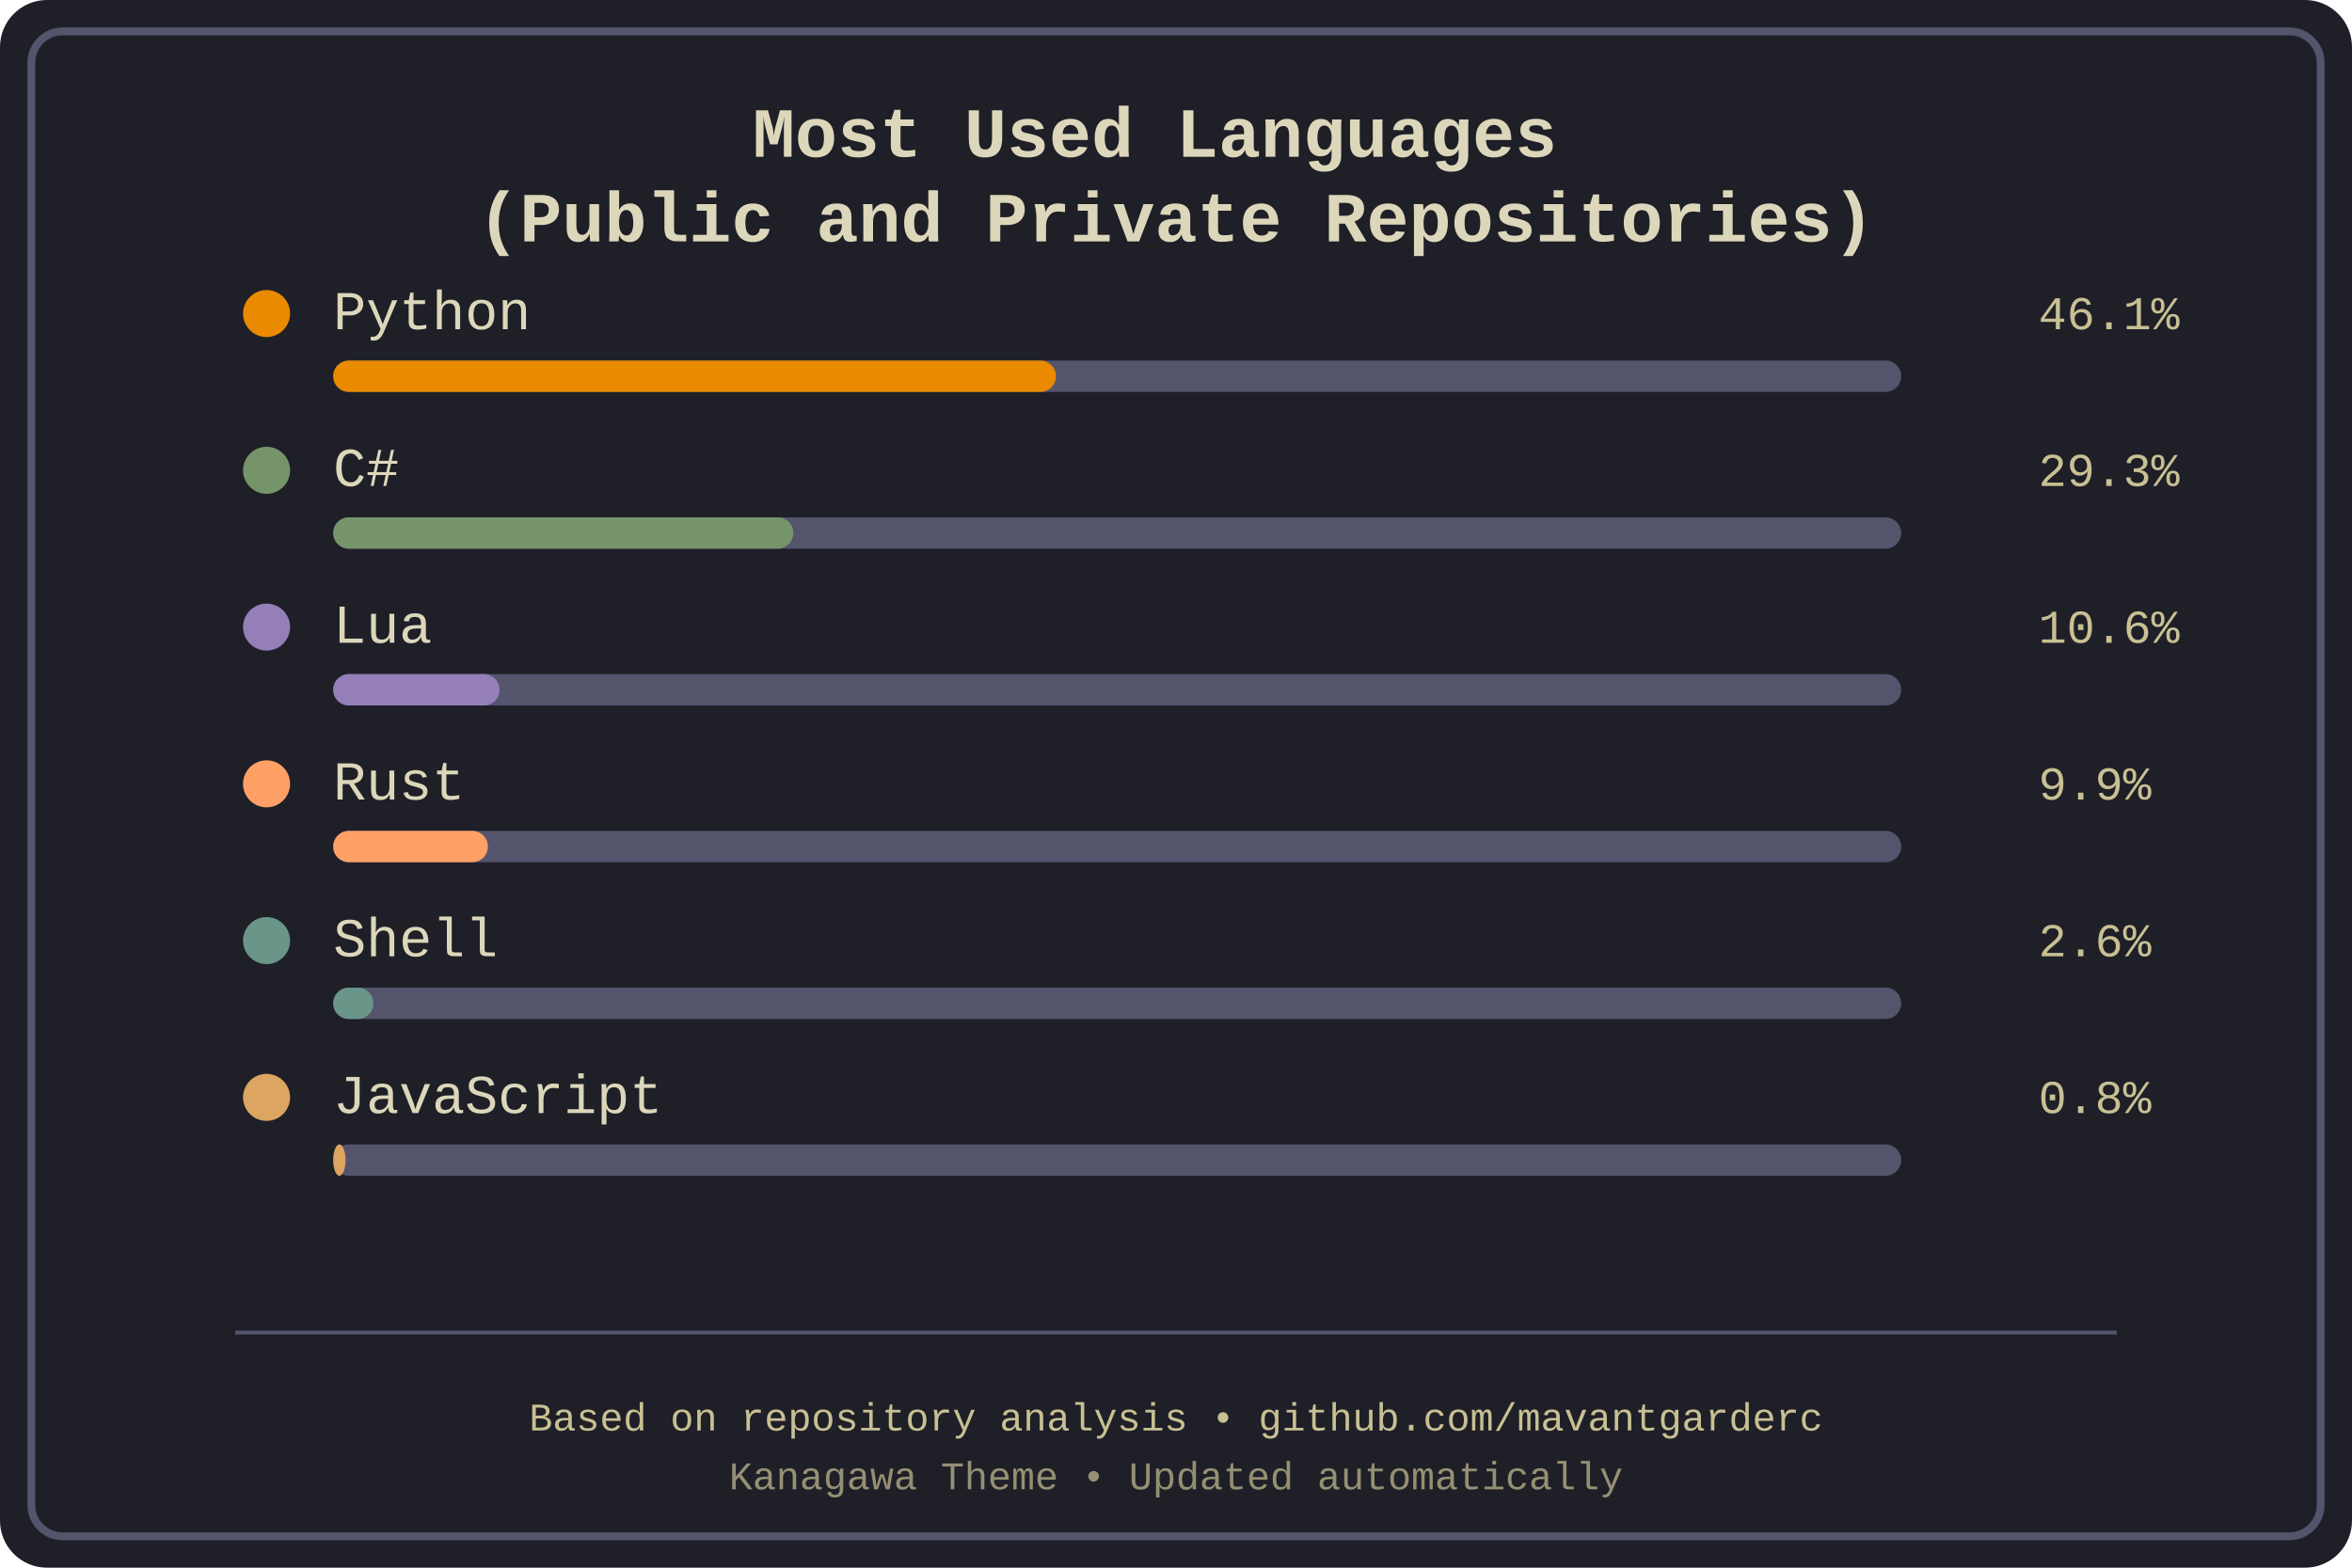
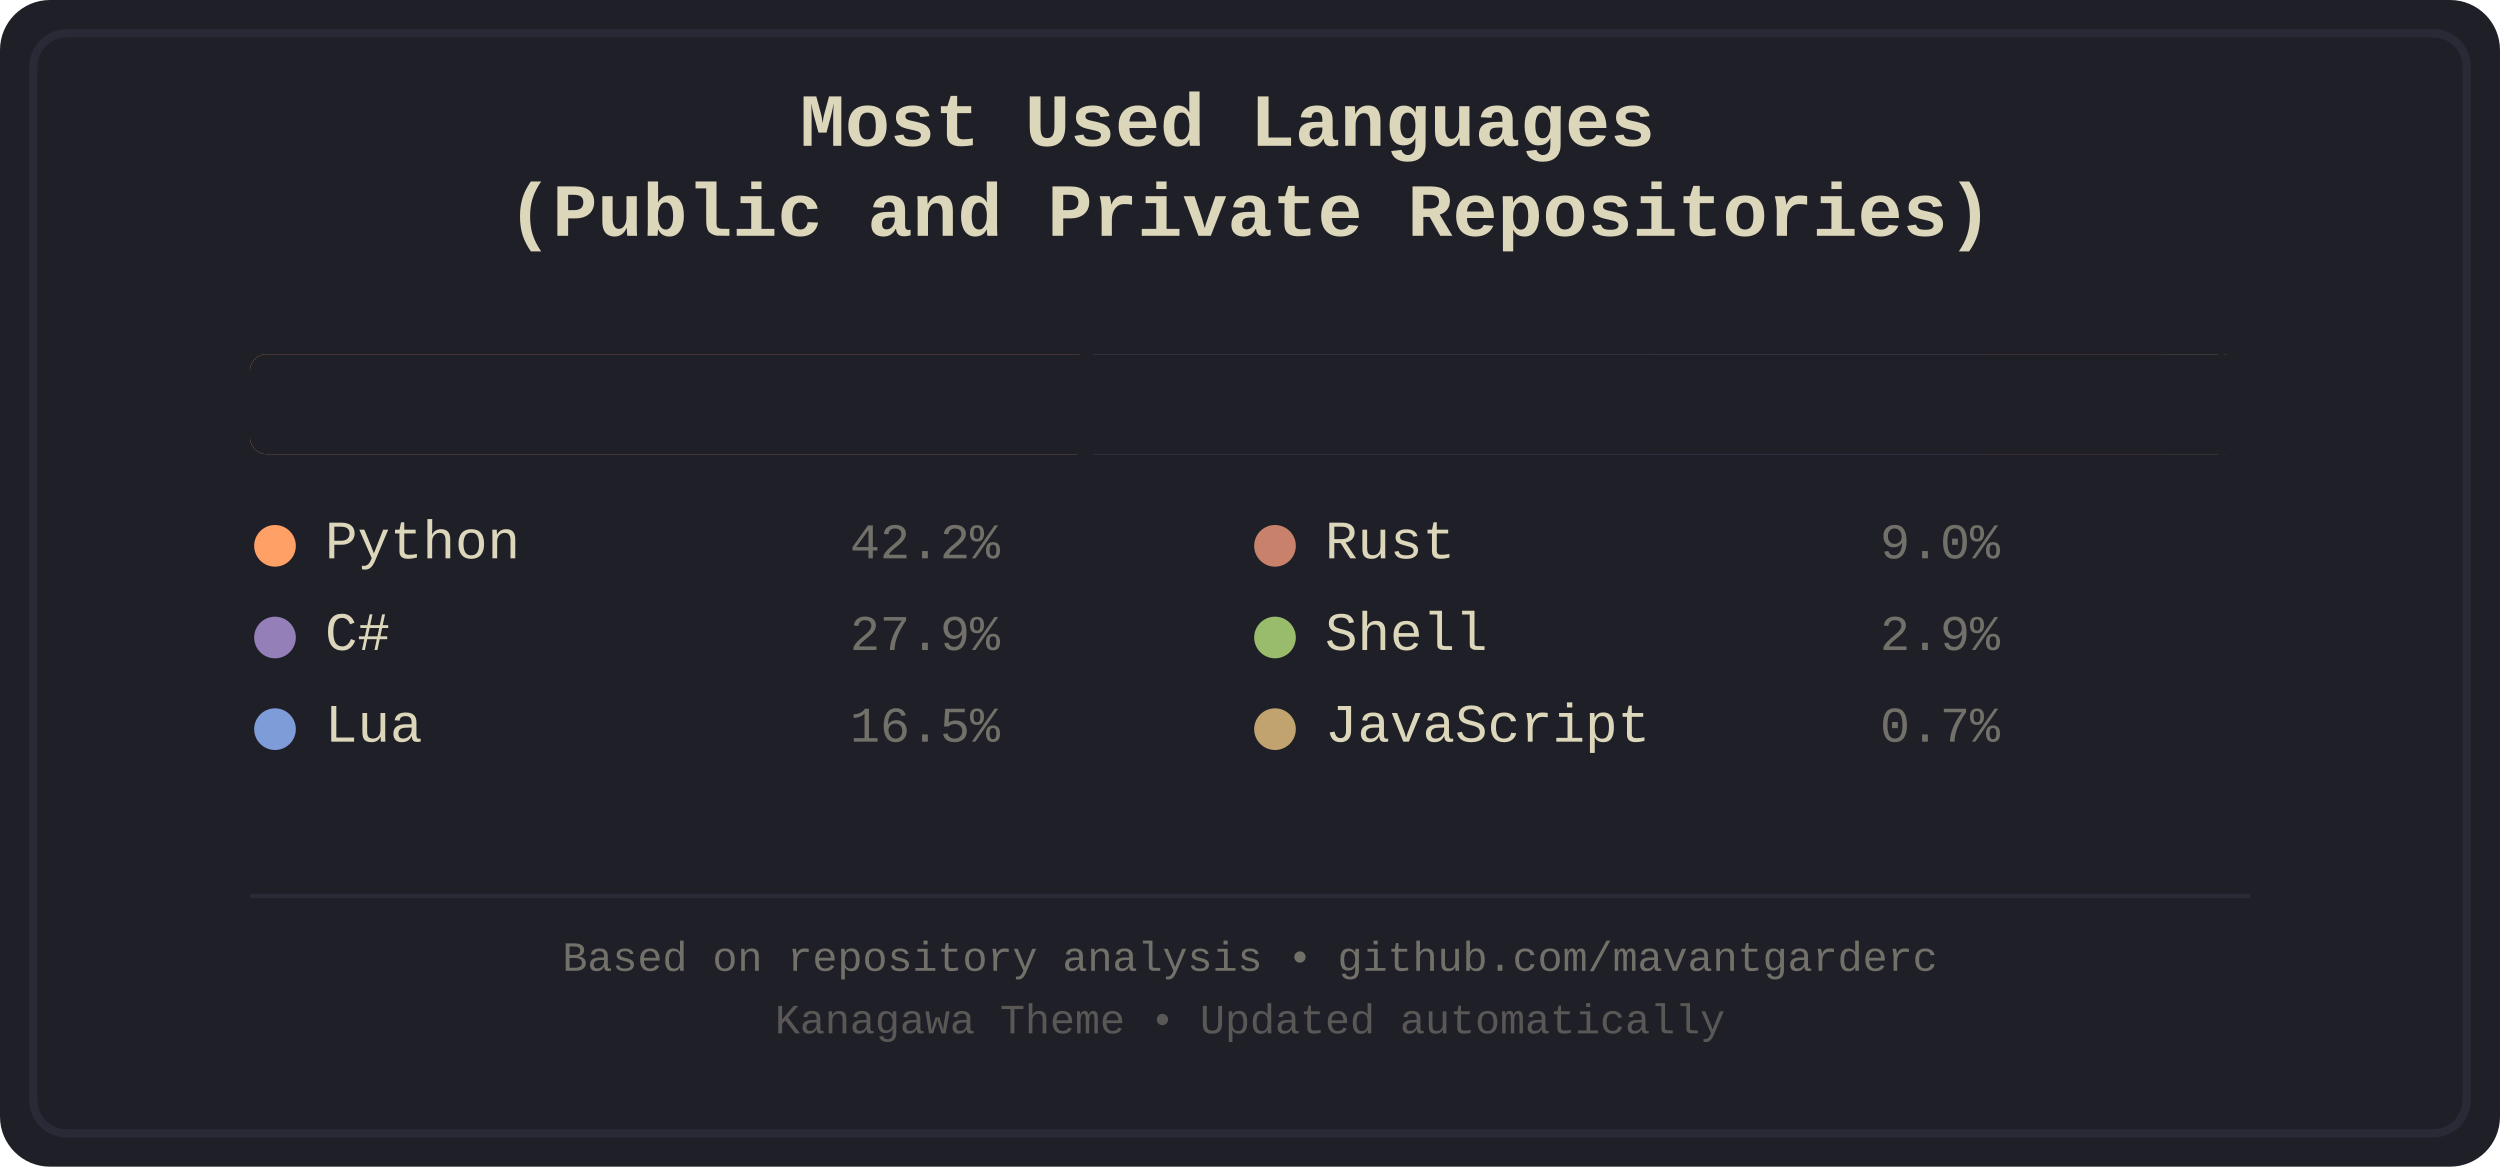
- <svg xmlns="http://www.w3.org/2000/svg" width="600" height="400" viewBox="0 0 600 400">
+ <svg xmlns="http://www.w3.org/2000/svg" width="600" height="280" viewBox="0 0 600 280">
  <defs>
    <style>
.bg-primary { fill: #1f1f28; }
- .bg-secondary { fill: #2a2a37; }
+ .bg-secondary { fill: #16161d; }
.fg-primary { fill: #dcd7ba; }
- .fg-secondary { fill: #c8c093; }
- .border { stroke: #54546d; }
+ .fg-secondary { fill: #727169; }
+ .border { stroke: #2a2a37; }
.font-title { font-family: 'Courier New', monospace; font-size: 18px; font-weight: bold; }
- .font-lang { font-family: 'Courier New', monospace; font-size: 14px; }
+ .font-lang { font-family: 'Courier New', monospace; font-size: 13px; }
.font-percent { font-family: 'Courier New', monospace; font-size: 12px; }
.font-footer { font-family: 'Courier New', monospace; font-size: 10px; }
- .python { fill: #e98a00; }
- .csharp { fill: #76946A; }
- .lua { fill: #957fb8; }
- .rust { fill: #ffa066; }
- .shell { fill: #6a9589; }
- .javascript { fill: #dca561; }
+ .python { fill: #ffa066; }
+ .csharp { fill: #957fb8; }
+ .lua { fill: #7e9cd8; }
+ .rust { fill: #c8826b; }
+ .shell { fill: #98bb6c; }
+ .javascript { fill: #c0a36e; }
</style>
  </defs>
-   <rect width="600" height="400" fill="#1f1f28" rx="12" />
-   <rect x="8" y="8" width="584" height="384" fill="none" stroke="#54546d" stroke-width="2" rx="8" />
-   <text x="300" y="40" text-anchor="middle" fill="#dcd7ba" class="font-title">
-     <tspan x="300" dy="0">Most Used Languages</tspan>
-     <tspan x="300" dy="1.2em">(Public and Private Repositories)</tspan>
+   <rect width="600" height="280" fill="#1f1f28" rx="12" />
+   <rect x="8" y="8" width="584" height="264" fill="none" stroke="#2a2a37" stroke-width="2" rx="8" />
+   <text x="300.0" y="35" text-anchor="middle" fill="#dcd7ba" class="font-title">
+     <tspan x="300.0" dy="0">Most Used Languages</tspan>
+     <tspan x="300.0" dy="1.2em">(Public and Private Repositories)</tspan>
  </text>
-   <g transform="translate(60, 80)">
-     <circle cx="8" cy="0" r="6" class="python" />
-     <text x="25" y="4" class="fg-primary font-lang">Python</text>
-     <text x="460" y="4" class="fg-secondary font-percent">46.1%</text>
-     <rect x="25" y="12" width="400" height="8" fill="#54546d" rx="4" />
-     <rect x="25" y="12" width="184.387" height="8" class="python" rx="4">
-       <animate attributeName="width" from="0" to="184.387" dur="1.5s" begin="0.2s" fill="freeze" />
-     </rect>
+   <g id="language-bar">
+     <rect x="60.0" y="85" width="202.326" height="24" class="python" rx="4" ry="4" style="border-radius: 4px 0 0 4px;" />
+     <rect x="262.326" y="85" width="133.895" height="24" class="csharp" />
+     <rect x="396.221" y="85" width="79.059" height="24" class="lua" />
+     <rect x="475.281" y="85" width="43.305" height="24" class="rust" />
+     <rect x="518.585" y="85" width="13.769" height="24" class="shell" />
+     <rect x="532.354" y="85" width="3.449" height="24" class="javascript" rx="4" ry="4" style="border-radius: 0 4px 4px 0;" />
  </g>
-   <g transform="translate(60, 120)">
-     <circle cx="8" cy="0" r="6" class="csharp" />
-     <text x="25" y="4" class="fg-primary font-lang">C#</text>
-     <text x="460" y="4" class="fg-secondary font-percent">29.3%</text>
-     <rect x="25" y="12" width="400" height="8" fill="#54546d" rx="4" />
-     <rect x="25" y="12" width="117.382" height="8" class="csharp" rx="4">
-       <animate attributeName="width" from="0" to="117.382" dur="1.5s" begin="0.3s" fill="freeze" />
-     </rect>
+   <rect x="60.0" y="85" width="480" height="24" fill="#1f1f28" rx="4">
+     <animate attributeName="width" from="480" to="0" dur="1.2s" fill="freeze" />
+   </rect>
+   <g transform="translate(60.0, 134)">
+     <circle cx="6" cy="-3" r="5" class="python" />
+     <text x="18" y="0" class="fg-primary font-lang">Python</text>
+     <text x="180" y="0" class="fg-secondary font-percent" text-anchor="end">42.2%</text>
  </g>
-   <g transform="translate(60, 160)">
-     <circle cx="8" cy="0" r="6" class="lua" />
-     <text x="25" y="4" class="fg-primary font-lang">Lua</text>
-     <text x="460" y="4" class="fg-secondary font-percent">10.6%</text>
-     <rect x="25" y="12" width="400" height="8" fill="#54546d" rx="4" />
-     <rect x="25" y="12" width="42.445" height="8" class="lua" rx="4">
-       <animate attributeName="width" from="0" to="42.445" dur="1.5s" begin="0.4s" fill="freeze" />
-     </rect>
+   <g transform="translate(60.0, 156)">
+     <circle cx="6" cy="-3" r="5" class="csharp" />
+     <text x="18" y="0" class="fg-primary font-lang">C#</text>
+     <text x="180" y="0" class="fg-secondary font-percent" text-anchor="end">27.9%</text>
  </g>
-   <g transform="translate(60, 200)">
-     <circle cx="8" cy="0" r="6" class="rust" />
-     <text x="25" y="4" class="fg-primary font-lang">Rust</text>
-     <text x="460" y="4" class="fg-secondary font-percent">9.9%</text>
-     <rect x="25" y="12" width="400" height="8" fill="#54546d" rx="4" />
-     <rect x="25" y="12" width="39.465" height="8" class="rust" rx="4">
-       <animate attributeName="width" from="0" to="39.465" dur="1.5s" begin="0.5s" fill="freeze" />
-     </rect>
+   <g transform="translate(60.0, 178)">
+     <circle cx="6" cy="-3" r="5" class="lua" />
+     <text x="18" y="0" class="fg-primary font-lang">Lua</text>
+     <text x="180" y="0" class="fg-secondary font-percent" text-anchor="end">16.5%</text>
  </g>
-   <g transform="translate(60, 240)">
-     <circle cx="8" cy="0" r="6" class="shell" />
-     <text x="25" y="4" class="fg-primary font-lang">Shell</text>
-     <text x="460" y="4" class="fg-secondary font-percent">2.6%</text>
-     <rect x="25" y="12" width="400" height="8" fill="#54546d" rx="4" />
-     <rect x="25" y="12" width="10.262" height="8" class="shell" rx="4">
-       <animate attributeName="width" from="0" to="10.262" dur="1.5s" begin="0.6s" fill="freeze" />
-     </rect>
+   <g transform="translate(300.0, 134)">
+     <circle cx="6" cy="-3" r="5" class="rust" />
+     <text x="18" y="0" class="fg-primary font-lang">Rust</text>
+     <text x="180" y="0" class="fg-secondary font-percent" text-anchor="end">9.0%</text>
  </g>
-   <g transform="translate(60, 280)">
-     <circle cx="8" cy="0" r="6" class="javascript" />
-     <text x="25" y="4" class="fg-primary font-lang">JavaScript</text>
-     <text x="460" y="4" class="fg-secondary font-percent">0.8%</text>
-     <rect x="25" y="12" width="400" height="8" fill="#54546d" rx="4" />
-     <rect x="25" y="12" width="3.143" height="8" class="javascript" rx="4">
-       <animate attributeName="width" from="0" to="3.143" dur="1.5s" begin="0.7s" fill="freeze" />
-     </rect>
+   <g transform="translate(300.0, 156)">
+     <circle cx="6" cy="-3" r="5" class="shell" />
+     <text x="18" y="0" class="fg-primary font-lang">Shell</text>
+     <text x="180" y="0" class="fg-secondary font-percent" text-anchor="end">2.9%</text>
  </g>
-   <line x1="60" y1="340" x2="540" y2="340" stroke="#54546d" stroke-width="1" />
-   <text x="300" y="365" text-anchor="middle" class="fg-secondary font-footer">Based on repository analysis • github.com/mavantgarderc</text>
-   <text x="300" y="380" text-anchor="middle" class="fg-secondary font-footer" opacity="0.7">Kanagawa Theme • Updated automatically</text>
+   <g transform="translate(300.0, 178)">
+     <circle cx="6" cy="-3" r="5" class="javascript" />
+     <text x="18" y="0" class="fg-primary font-lang">JavaScript</text>
+     <text x="180" y="0" class="fg-secondary font-percent" text-anchor="end">0.7%</text>
+   </g>
+   <line x1="60" y1="215" x2="540" y2="215" stroke="#2a2a37" stroke-width="1" />
+   <text x="300.0" y="233" text-anchor="middle" class="fg-secondary font-footer">Based on repository analysis • github.com/mavantgarderc</text>
+   <text x="300.0" y="248" text-anchor="middle" class="fg-secondary font-footer" opacity="0.7">Kanagawa Theme • Updated automatically</text>
</svg>
